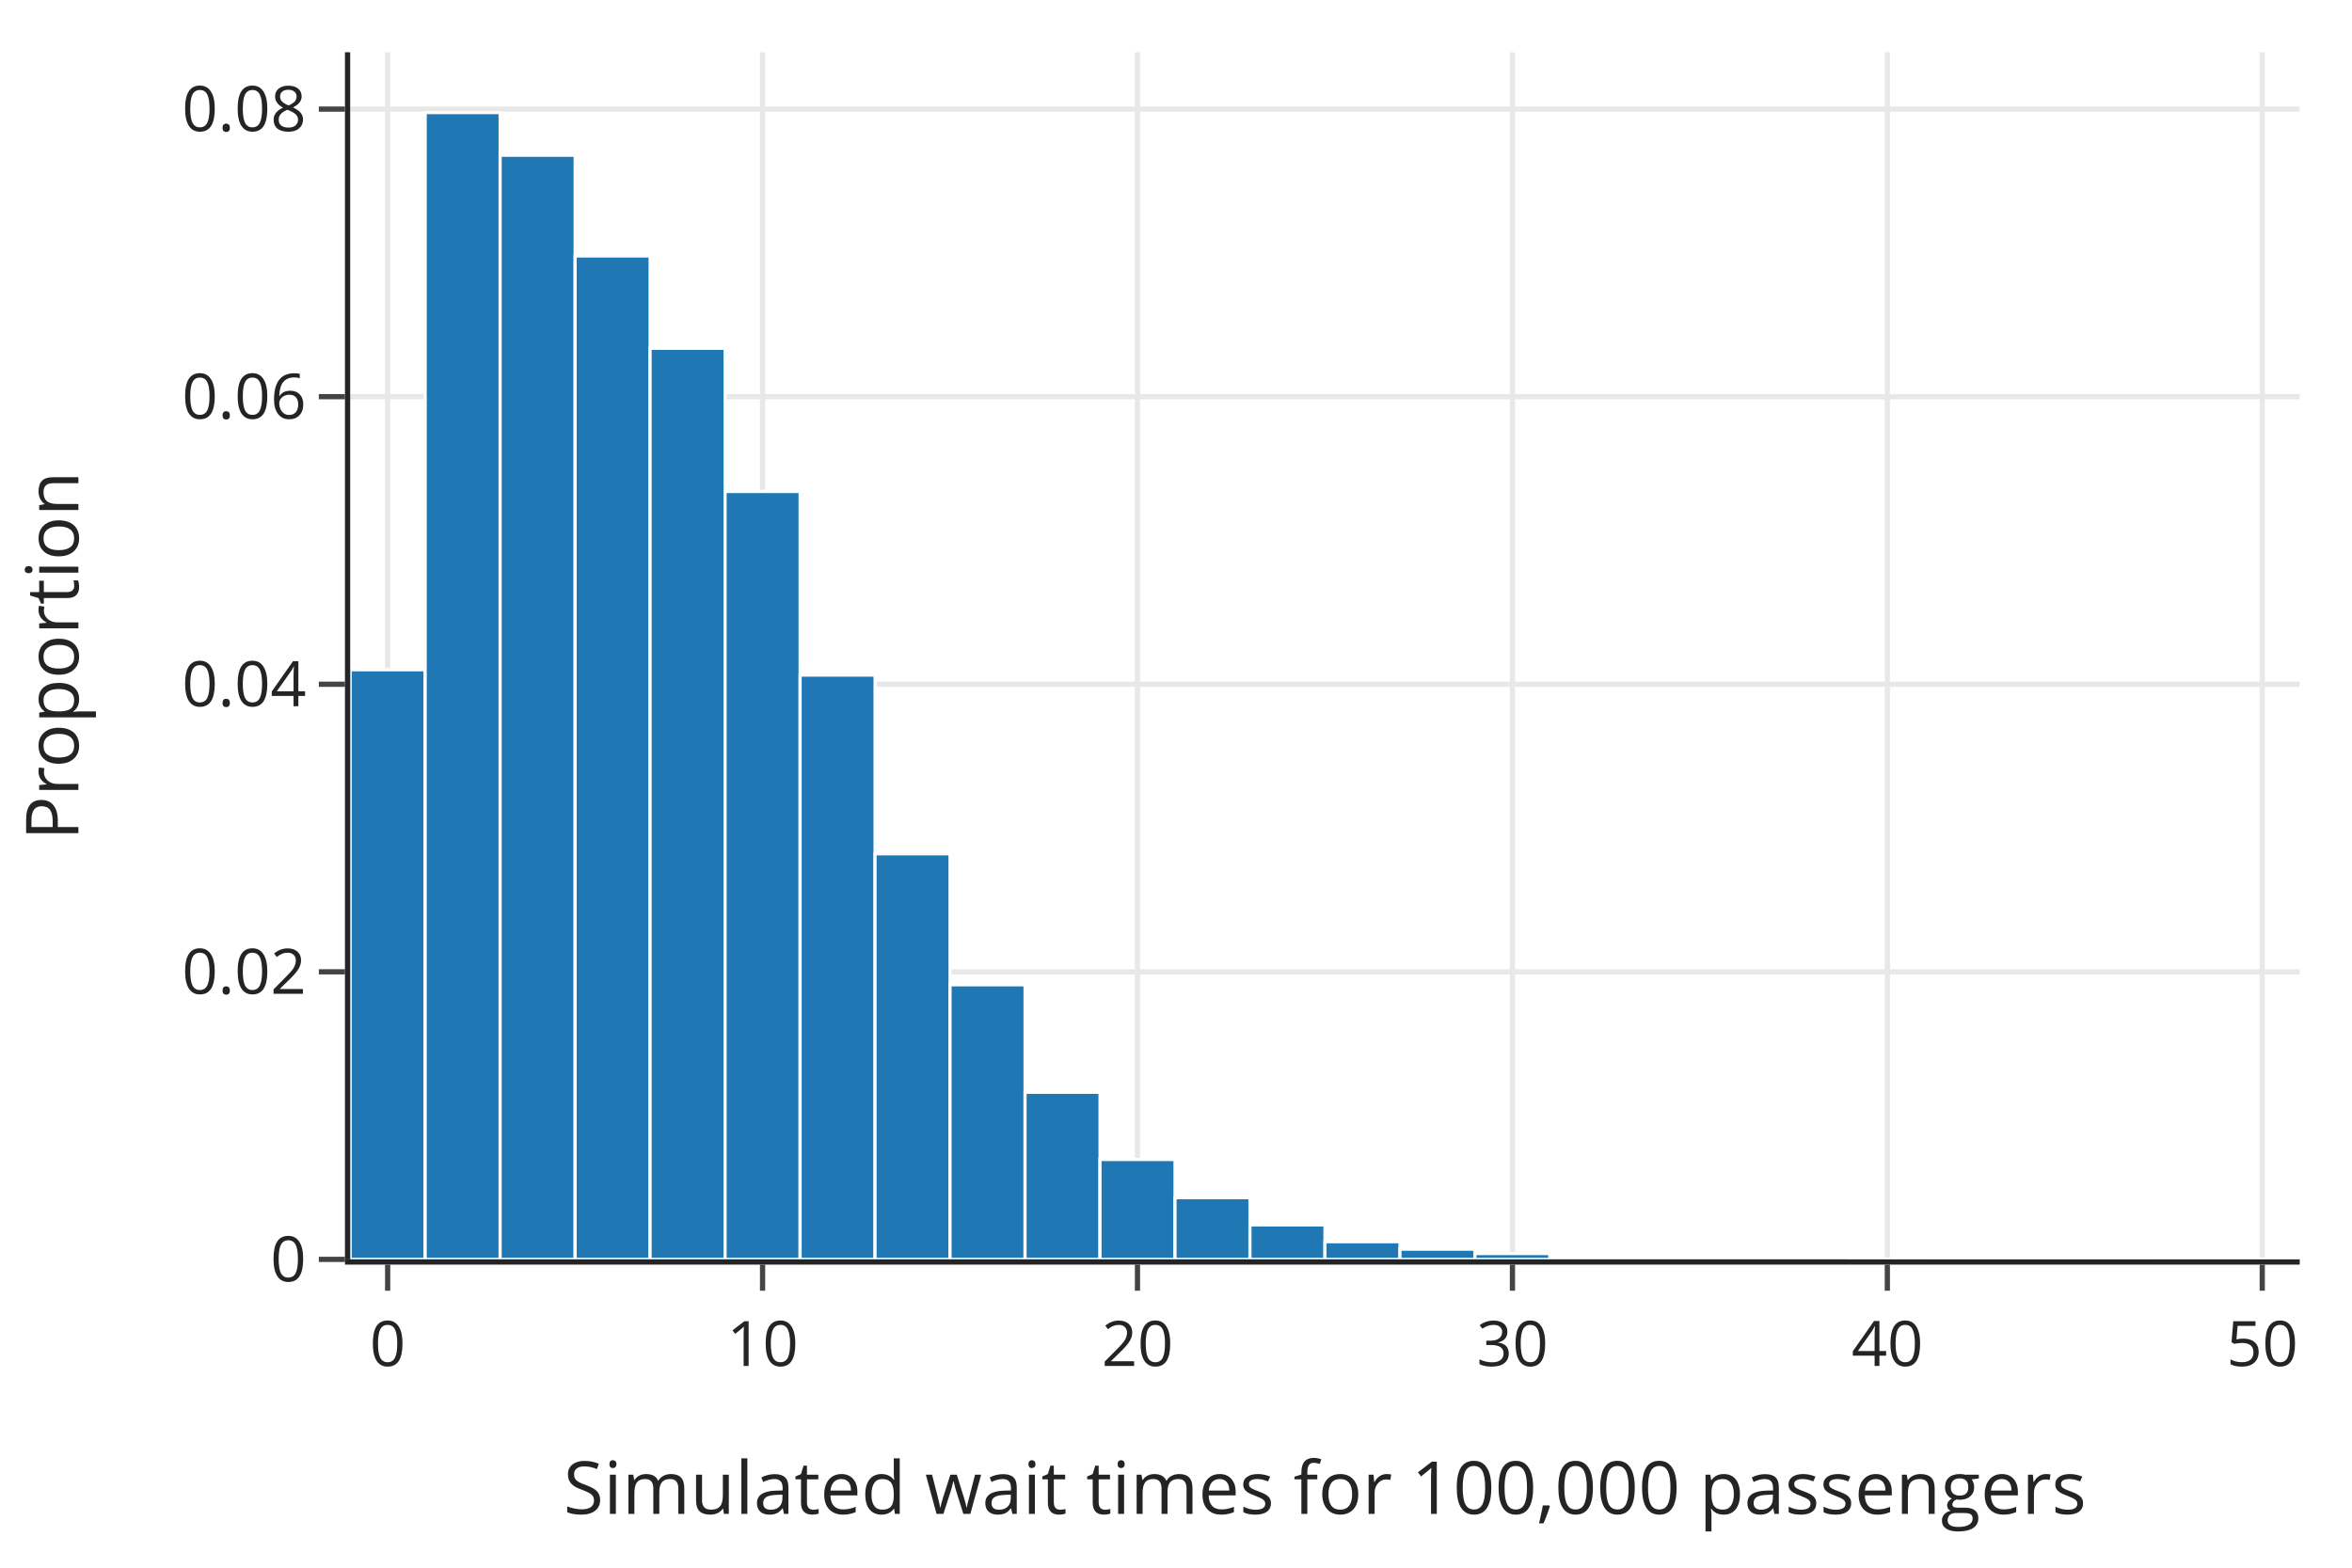
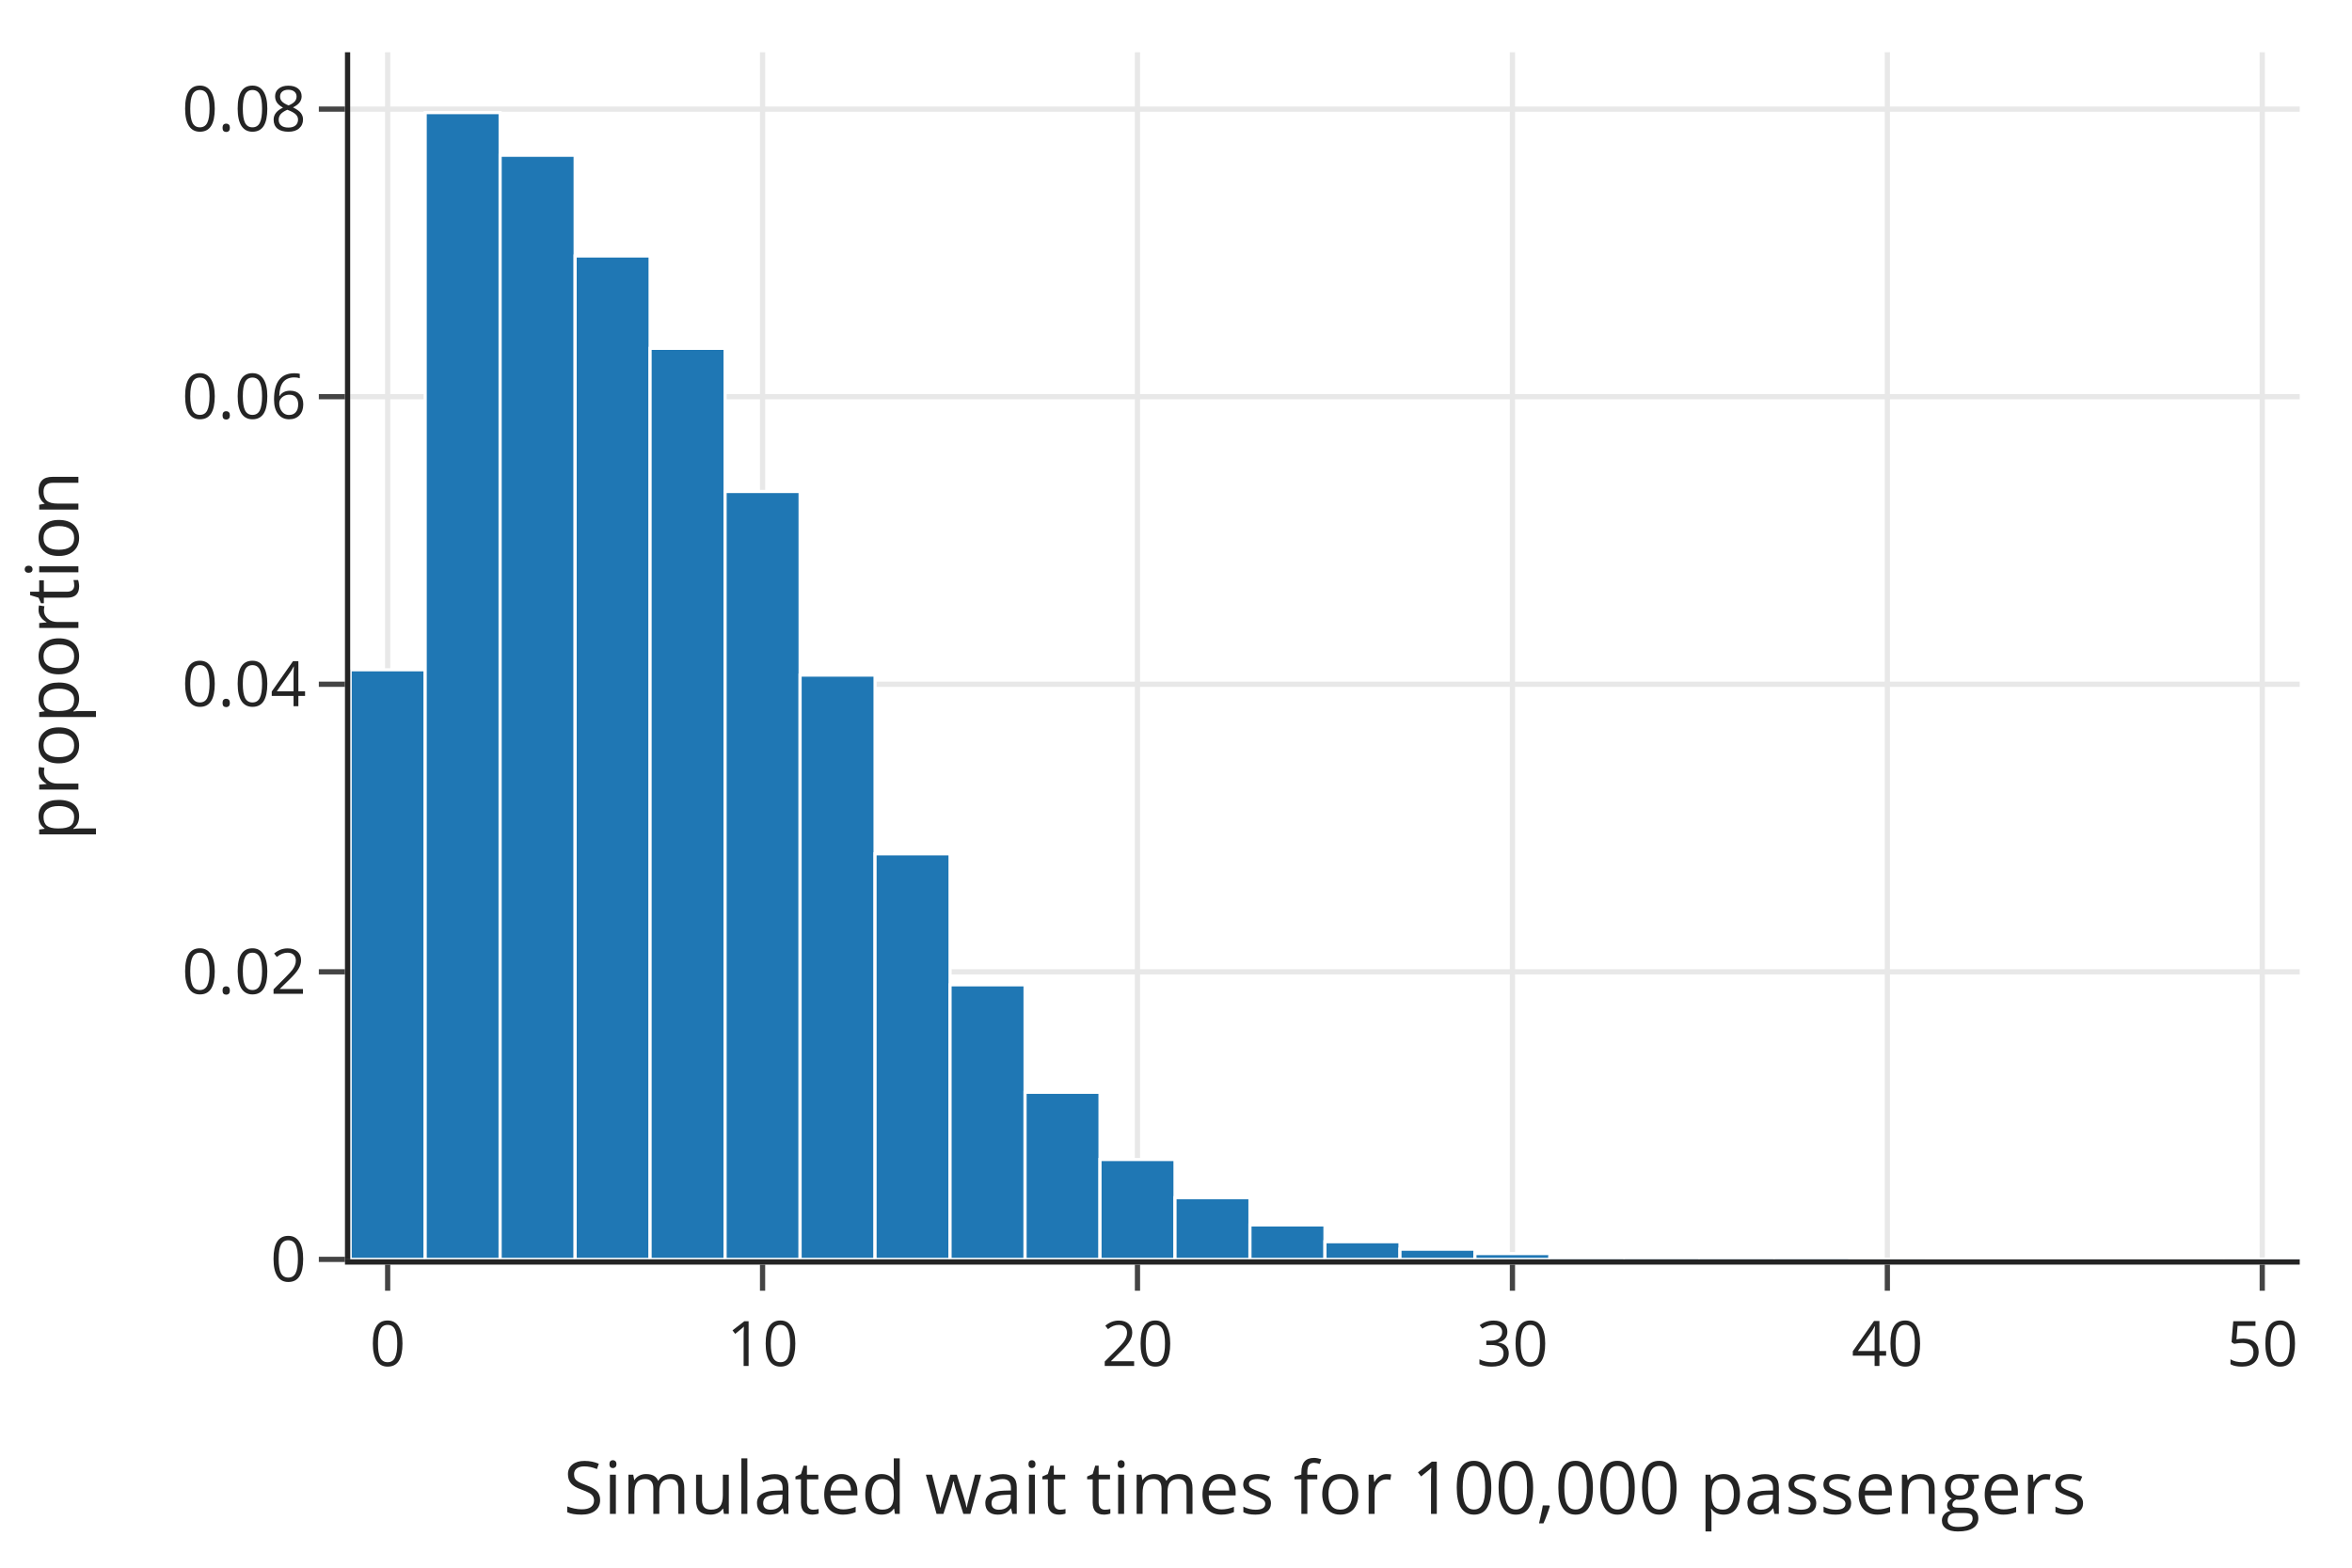
<svg xmlns="http://www.w3.org/2000/svg" class="main-svg" width="450" height="300" style="" viewBox="0 0 450 300">
  <rect x="0" y="0" width="450" height="300" style="fill: rgb(255, 255, 255); fill-opacity: 1;" />
-   <defs id="defs-09db54">
+   <defs id="defs-d993a0">
    <g class="clips">
-       <clipPath id="clip09db54xyplot" class="plotclip">
+       <clipPath id="clipd993a0xyplot" class="plotclip">
        <rect width="373" height="231" />
      </clipPath>
-       <clipPath class="axesclip" id="clip09db54x">
+       <clipPath class="axesclip" id="clipd993a0x">
        <rect x="67" y="0" width="373" height="300" />
      </clipPath>
-       <clipPath class="axesclip" id="clip09db54y">
+       <clipPath class="axesclip" id="clipd993a0y">
        <rect x="0" y="10" width="450" height="231" />
      </clipPath>
-       <clipPath class="axesclip" id="clip09db54xy">
+       <clipPath class="axesclip" id="clipd993a0xy">
        <rect x="67" y="10" width="373" height="231" />
      </clipPath>
    </g>
    <g class="gradients" />
    <g class="patterns" />
  </defs>
  <g class="bglayer" />
  <g class="layer-below">
    <g class="imagelayer" />
    <g class="shapelayer" />
  </g>
  <g class="cartesianlayer">
    <g class="subplot xy">
      <g class="layer-subplot">
        <g class="shapelayer" />
        <g class="imagelayer" />
      </g>
      <g class="gridlayer">
        <g class="x">
          <path class="xgrid crisp" transform="translate(74.17,0)" d="M0,10v231" style="stroke: rgb(232, 232, 232); stroke-opacity: 1; stroke-width: 1px;" />
          <path class="xgrid crisp" transform="translate(145.9,0)" d="M0,10v231" style="stroke: rgb(232, 232, 232); stroke-opacity: 1; stroke-width: 1px;" />
          <path class="xgrid crisp" transform="translate(217.63,0)" d="M0,10v231" style="stroke: rgb(232, 232, 232); stroke-opacity: 1; stroke-width: 1px;" />
          <path class="xgrid crisp" transform="translate(289.37,0)" d="M0,10v231" style="stroke: rgb(232, 232, 232); stroke-opacity: 1; stroke-width: 1px;" />
          <path class="xgrid crisp" transform="translate(361.1,0)" d="M0,10v231" style="stroke: rgb(232, 232, 232); stroke-opacity: 1; stroke-width: 1px;" />
          <path class="xgrid crisp" transform="translate(432.83,0)" d="M0,10v231" style="stroke: rgb(232, 232, 232); stroke-opacity: 1; stroke-width: 1px;" />
        </g>
        <g class="y">
          <path class="ygrid crisp" transform="translate(0,185.97)" d="M67,0h373" style="stroke: rgb(232, 232, 232); stroke-opacity: 1; stroke-width: 1px;" />
          <path class="ygrid crisp" transform="translate(0,130.94)" d="M67,0h373" style="stroke: rgb(232, 232, 232); stroke-opacity: 1; stroke-width: 1px;" />
          <path class="ygrid crisp" transform="translate(0,75.91)" d="M67,0h373" style="stroke: rgb(232, 232, 232); stroke-opacity: 1; stroke-width: 1px;" />
          <path class="ygrid crisp" transform="translate(0,20.88)" d="M67,0h373" style="stroke: rgb(232, 232, 232); stroke-opacity: 1; stroke-width: 1px;" />
        </g>
      </g>
      <g class="zerolinelayer" />
      <path class="xlines-below" />
      <path class="ylines-below" />
      <g class="overlines-below" />
      <g class="xaxislayer-below" />
      <g class="yaxislayer-below" />
      <g class="overaxes-below" />
-       <g class="plot" transform="translate(67,10)" clip-path="url(#clip09db54xyplot)">
+       <g class="plot" transform="translate(67,10)" clip-path="url(#clipd993a0xyplot)">
        <g class="barlayer mlayer">
          <g class="trace bars" style="opacity: 1;">
            <g class="points">
              <g class="point">
                <path d="M0,231V118.17H14.35V231Z" style="vector-effect: non-scaling-stroke; opacity: 1; stroke-width: 0.6px; fill: rgb(31, 119, 180); fill-opacity: 1; stroke: rgb(255, 255, 255); stroke-opacity: 1;" />
              </g>
              <g class="point">
                <path d="M14.35,231V11.55H28.69V231Z" style="vector-effect: non-scaling-stroke; opacity: 1; stroke-width: 0.6px; fill: rgb(31, 119, 180); fill-opacity: 1; stroke: rgb(255, 255, 255); stroke-opacity: 1;" />
              </g>
              <g class="point">
                <path d="M28.69,231V19.71H43.04V231Z" style="vector-effect: non-scaling-stroke; opacity: 1; stroke-width: 0.6px; fill: rgb(31, 119, 180); fill-opacity: 1; stroke: rgb(255, 255, 255); stroke-opacity: 1;" />
              </g>
              <g class="point">
                <path d="M43.04,231V38.98H57.38V231Z" style="vector-effect: non-scaling-stroke; opacity: 1; stroke-width: 0.6px; fill: rgb(31, 119, 180); fill-opacity: 1; stroke: rgb(255, 255, 255); stroke-opacity: 1;" />
              </g>
              <g class="point">
                <path d="M57.38,231V56.66H71.73V231Z" style="vector-effect: non-scaling-stroke; opacity: 1; stroke-width: 0.6px; fill: rgb(31, 119, 180); fill-opacity: 1; stroke: rgb(255, 255, 255); stroke-opacity: 1;" />
              </g>
              <g class="point">
                <path d="M71.73,231V84.05H86.08V231Z" style="vector-effect: non-scaling-stroke; opacity: 1; stroke-width: 0.6px; fill: rgb(31, 119, 180); fill-opacity: 1; stroke: rgb(255, 255, 255); stroke-opacity: 1;" />
              </g>
              <g class="point">
                <path d="M86.08,231V119.19H100.42V231Z" style="vector-effect: non-scaling-stroke; opacity: 1; stroke-width: 0.6px; fill: rgb(31, 119, 180); fill-opacity: 1; stroke: rgb(255, 255, 255); stroke-opacity: 1;" />
              </g>
              <g class="point">
                <path d="M100.42,231V153.39H114.77V231Z" style="vector-effect: non-scaling-stroke; opacity: 1; stroke-width: 0.6px; fill: rgb(31, 119, 180); fill-opacity: 1; stroke: rgb(255, 255, 255); stroke-opacity: 1;" />
              </g>
              <g class="point">
                <path d="M114.77,231V178.46H129.12V231Z" style="vector-effect: non-scaling-stroke; opacity: 1; stroke-width: 0.6px; fill: rgb(31, 119, 180); fill-opacity: 1; stroke: rgb(255, 255, 255); stroke-opacity: 1;" />
              </g>
              <g class="point">
                <path d="M129.12,231V199.03H143.46V231Z" style="vector-effect: non-scaling-stroke; opacity: 1; stroke-width: 0.6px; fill: rgb(31, 119, 180); fill-opacity: 1; stroke: rgb(255, 255, 255); stroke-opacity: 1;" />
              </g>
              <g class="point">
                <path d="M143.46,231V211.89H157.81V231Z" style="vector-effect: non-scaling-stroke; opacity: 1; stroke-width: 0.6px; fill: rgb(31, 119, 180); fill-opacity: 1; stroke: rgb(255, 255, 255); stroke-opacity: 1;" />
              </g>
              <g class="point">
                <path d="M157.81,231V219.2H172.15V231Z" style="vector-effect: non-scaling-stroke; opacity: 1; stroke-width: 0.6px; fill: rgb(31, 119, 180); fill-opacity: 1; stroke: rgb(255, 255, 255); stroke-opacity: 1;" />
              </g>
              <g class="point">
                <path d="M172.15,231V224.41H186.5V231Z" style="vector-effect: non-scaling-stroke; opacity: 1; stroke-width: 0.6px; fill: rgb(31, 119, 180); fill-opacity: 1; stroke: rgb(255, 255, 255); stroke-opacity: 1;" />
              </g>
              <g class="point">
                <path d="M186.5,231V227.62H200.85V231Z" style="vector-effect: non-scaling-stroke; opacity: 1; stroke-width: 0.6px; fill: rgb(31, 119, 180); fill-opacity: 1; stroke: rgb(255, 255, 255); stroke-opacity: 1;" />
              </g>
              <g class="point">
                <path d="M200.85,231V229.05H215.19V231Z" style="vector-effect: non-scaling-stroke; opacity: 1; stroke-width: 0.6px; fill: rgb(31, 119, 180); fill-opacity: 1; stroke: rgb(255, 255, 255); stroke-opacity: 1;" />
              </g>
              <g class="point">
                <path d="M215.19,231V229.89H229.54V231Z" style="vector-effect: non-scaling-stroke; opacity: 1; stroke-width: 0.6px; fill: rgb(31, 119, 180); fill-opacity: 1; stroke: rgb(255, 255, 255); stroke-opacity: 1;" />
              </g>
              <g class="point">
                <path d="M229.54,231V230.56H243.88V231Z" style="vector-effect: non-scaling-stroke; opacity: 1; stroke-width: 0.6px; fill: rgb(31, 119, 180); fill-opacity: 1; stroke: rgb(255, 255, 255); stroke-opacity: 1;" />
              </g>
              <g class="point">
                <path d="M243.88,231V230.81H258.23V231Z" style="vector-effect: non-scaling-stroke; opacity: 1; stroke-width: 0.6px; fill: rgb(31, 119, 180); fill-opacity: 1; stroke: rgb(255, 255, 255); stroke-opacity: 1;" />
              </g>
              <g class="point">
                <path d="M258.23,231V230.86H272.58V231Z" style="vector-effect: non-scaling-stroke; opacity: 1; stroke-width: 0.6px; fill: rgb(31, 119, 180); fill-opacity: 1; stroke: rgb(255, 255, 255); stroke-opacity: 1;" />
              </g>
              <g class="point">
                <path d="M272.58,231V230.86H286.92V231Z" style="vector-effect: non-scaling-stroke; opacity: 1; stroke-width: 0.6px; fill: rgb(31, 119, 180); fill-opacity: 1; stroke: rgb(255, 255, 255); stroke-opacity: 1;" />
              </g>
              <g class="point">
                <path d="M286.92,231V230.97H301.27V231Z" style="vector-effect: non-scaling-stroke; opacity: 1; stroke-width: 0.6px; fill: rgb(31, 119, 180); fill-opacity: 1; stroke: rgb(255, 255, 255); stroke-opacity: 1;" />
              </g>
              <g class="point">
                <path d="M0,0Z" style="vector-effect: non-scaling-stroke; opacity: 1; stroke-width: 0px; fill: rgb(31, 119, 180); fill-opacity: 1; stroke: rgb(255, 255, 255); stroke-opacity: 1;" />
              </g>
              <g class="point">
                <path d="M0,0Z" style="vector-effect: non-scaling-stroke; opacity: 1; stroke-width: 0px; fill: rgb(31, 119, 180); fill-opacity: 1; stroke: rgb(255, 255, 255); stroke-opacity: 1;" />
              </g>
              <g class="point">
                <path d="M329.96,231V230.99H344.31V231Z" style="vector-effect: non-scaling-stroke; opacity: 1; stroke-width: 0.6px; fill: rgb(31, 119, 180); fill-opacity: 1; stroke: rgb(255, 255, 255); stroke-opacity: 1;" />
              </g>
              <g class="point">
                <path d="M344.31,231V230.97H358.65V231Z" style="vector-effect: non-scaling-stroke; opacity: 1; stroke-width: 0.6px; fill: rgb(31, 119, 180); fill-opacity: 1; stroke: rgb(255, 255, 255); stroke-opacity: 1;" />
              </g>
              <g class="point">
                <path d="M358.65,231V230.96H373V231Z" style="vector-effect: non-scaling-stroke; opacity: 1; stroke-width: 0.6px; fill: rgb(31, 119, 180); fill-opacity: 1; stroke: rgb(255, 255, 255); stroke-opacity: 1;" />
              </g>
            </g>
          </g>
        </g>
      </g>
      <g class="overplot" />
      <path class="xlines-above crisp" d="M66,241.5H440" style="fill: none; stroke-width: 1px; stroke: rgb(36, 36, 36); stroke-opacity: 1;" />
      <path class="ylines-above crisp" d="M66.5,10V241" style="fill: none; stroke-width: 1px; stroke: rgb(36, 36, 36); stroke-opacity: 1;" />
      <g class="overlines-above" />
      <g class="xaxislayer-above">
        <path class="xtick ticks crisp" d="M0,242v5" transform="translate(74.17,0)" style="stroke: rgb(68, 68, 68); stroke-opacity: 1; stroke-width: 1px;" />
        <path class="xtick ticks crisp" d="M0,242v5" transform="translate(145.9,0)" style="stroke: rgb(68, 68, 68); stroke-opacity: 1; stroke-width: 1px;" />
        <path class="xtick ticks crisp" d="M0,242v5" transform="translate(217.63,0)" style="stroke: rgb(68, 68, 68); stroke-opacity: 1; stroke-width: 1px;" />
        <path class="xtick ticks crisp" d="M0,242v5" transform="translate(289.37,0)" style="stroke: rgb(68, 68, 68); stroke-opacity: 1; stroke-width: 1px;" />
        <path class="xtick ticks crisp" d="M0,242v5" transform="translate(361.1,0)" style="stroke: rgb(68, 68, 68); stroke-opacity: 1; stroke-width: 1px;" />
        <path class="xtick ticks crisp" d="M0,242v5" transform="translate(432.83,0)" style="stroke: rgb(68, 68, 68); stroke-opacity: 1; stroke-width: 1px;" />
        <g class="xtick">
          <text text-anchor="middle" x="0" y="261.4" transform="translate(74.17,0)" style="font-family: 'Open Sans', verdana, arial, sans-serif; font-size: 12px; fill: rgb(36, 36, 36); fill-opacity: 1; white-space: pre; opacity: 1;">0</text>
        </g>
        <g class="xtick">
          <text text-anchor="middle" x="0" y="261.4" style="font-family: 'Open Sans', verdana, arial, sans-serif; font-size: 12px; fill: rgb(36, 36, 36); fill-opacity: 1; white-space: pre; opacity: 1;" transform="translate(145.9,0)">10</text>
        </g>
        <g class="xtick">
          <text text-anchor="middle" x="0" y="261.4" style="font-family: 'Open Sans', verdana, arial, sans-serif; font-size: 12px; fill: rgb(36, 36, 36); fill-opacity: 1; white-space: pre; opacity: 1;" transform="translate(217.63,0)">20</text>
        </g>
        <g class="xtick">
          <text text-anchor="middle" x="0" y="261.4" style="font-family: 'Open Sans', verdana, arial, sans-serif; font-size: 12px; fill: rgb(36, 36, 36); fill-opacity: 1; white-space: pre; opacity: 1;" transform="translate(289.37,0)">30</text>
        </g>
        <g class="xtick">
          <text text-anchor="middle" x="0" y="261.4" style="font-family: 'Open Sans', verdana, arial, sans-serif; font-size: 12px; fill: rgb(36, 36, 36); fill-opacity: 1; white-space: pre; opacity: 1;" transform="translate(361.1,0)">40</text>
        </g>
        <g class="xtick">
          <text text-anchor="middle" x="0" y="261.4" style="font-family: 'Open Sans', verdana, arial, sans-serif; font-size: 12px; fill: rgb(36, 36, 36); fill-opacity: 1; white-space: pre; opacity: 1;" transform="translate(432.83,0)">50</text>
        </g>
      </g>
      <g class="yaxislayer-above">
        <path class="ytick ticks crisp" d="M66,0h-5" transform="translate(0,241)" style="stroke: rgb(68, 68, 68); stroke-opacity: 1; stroke-width: 1px;" />
        <path class="ytick ticks crisp" d="M66,0h-5" transform="translate(0,185.97)" style="stroke: rgb(68, 68, 68); stroke-opacity: 1; stroke-width: 1px;" />
        <path class="ytick ticks crisp" d="M66,0h-5" transform="translate(0,130.94)" style="stroke: rgb(68, 68, 68); stroke-opacity: 1; stroke-width: 1px;" />
        <path class="ytick ticks crisp" d="M66,0h-5" transform="translate(0,75.91)" style="stroke: rgb(68, 68, 68); stroke-opacity: 1; stroke-width: 1px;" />
        <path class="ytick ticks crisp" d="M66,0h-5" transform="translate(0,20.88)" style="stroke: rgb(68, 68, 68); stroke-opacity: 1; stroke-width: 1px;" />
        <g class="ytick">
          <text text-anchor="end" x="58.6" y="4.2" transform="translate(0,241)" style="font-family: 'Open Sans', verdana, arial, sans-serif; font-size: 12px; fill: rgb(36, 36, 36); fill-opacity: 1; white-space: pre; opacity: 1;">0</text>
        </g>
        <g class="ytick">
          <text text-anchor="end" x="58.6" y="4.2" style="font-family: 'Open Sans', verdana, arial, sans-serif; font-size: 12px; fill: rgb(36, 36, 36); fill-opacity: 1; white-space: pre; opacity: 1;" transform="translate(0,185.97)">0.02</text>
        </g>
        <g class="ytick">
          <text text-anchor="end" x="58.6" y="4.2" style="font-family: 'Open Sans', verdana, arial, sans-serif; font-size: 12px; fill: rgb(36, 36, 36); fill-opacity: 1; white-space: pre; opacity: 1;" transform="translate(0,130.94)">0.04</text>
        </g>
        <g class="ytick">
          <text text-anchor="end" x="58.6" y="4.2" style="font-family: 'Open Sans', verdana, arial, sans-serif; font-size: 12px; fill: rgb(36, 36, 36); fill-opacity: 1; white-space: pre; opacity: 1;" transform="translate(0,75.91)">0.06</text>
        </g>
        <g class="ytick">
          <text text-anchor="end" x="58.6" y="4.2" style="font-family: 'Open Sans', verdana, arial, sans-serif; font-size: 12px; fill: rgb(36, 36, 36); fill-opacity: 1; white-space: pre; opacity: 1;" transform="translate(0,20.88)">0.08</text>
        </g>
      </g>
      <g class="overaxes-above" />
    </g>
  </g>
  <g class="polarlayer" />
  <g class="smithlayer" />
  <g class="ternarylayer" />
  <g class="geolayer" />
  <g class="funnelarealayer" />
  <g class="pielayer" />
  <g class="iciclelayer" />
  <g class="treemaplayer" />
  <g class="sunburstlayer" />
  <g class="glimages" />
-   <defs id="topdefs-09db54">
+   <defs id="topdefs-d993a0">
    <g class="clips" />
  </defs>
  <g class="layer-above">
    <g class="imagelayer" />
    <g class="shapelayer" />
  </g>
  <g class="infolayer">
    <g class="g-gtitle" />
    <g class="g-xtitle">
      <text class="xtitle" x="253.5" y="289.706" text-anchor="middle" style="font-family: 'Open Sans', verdana, arial, sans-serif; font-size: 14px; fill: rgb(36, 36, 36); opacity: 1; font-weight: normal; white-space: pre;">Simulated wait times for 100,000 passengers</text>
    </g>
    <g class="g-ytitle" transform="translate(4.987305,0)">
-       <text class="ytitle" transform="rotate(-90,10.0125,125.5)" x="10.013" y="125.5" text-anchor="middle" style="font-family: 'Open Sans', verdana, arial, sans-serif; font-size: 14px; fill: rgb(36, 36, 36); opacity: 1; font-weight: normal; white-space: pre;">Proportion</text>
+       <text class="ytitle" transform="rotate(-90,10.0125,125.5)" x="10.013" y="125.5" text-anchor="middle" style="font-family: 'Open Sans', verdana, arial, sans-serif; font-size: 14px; fill: rgb(36, 36, 36); opacity: 1; font-weight: normal; white-space: pre;">proportion</text>
    </g>
  </g>
</svg>
